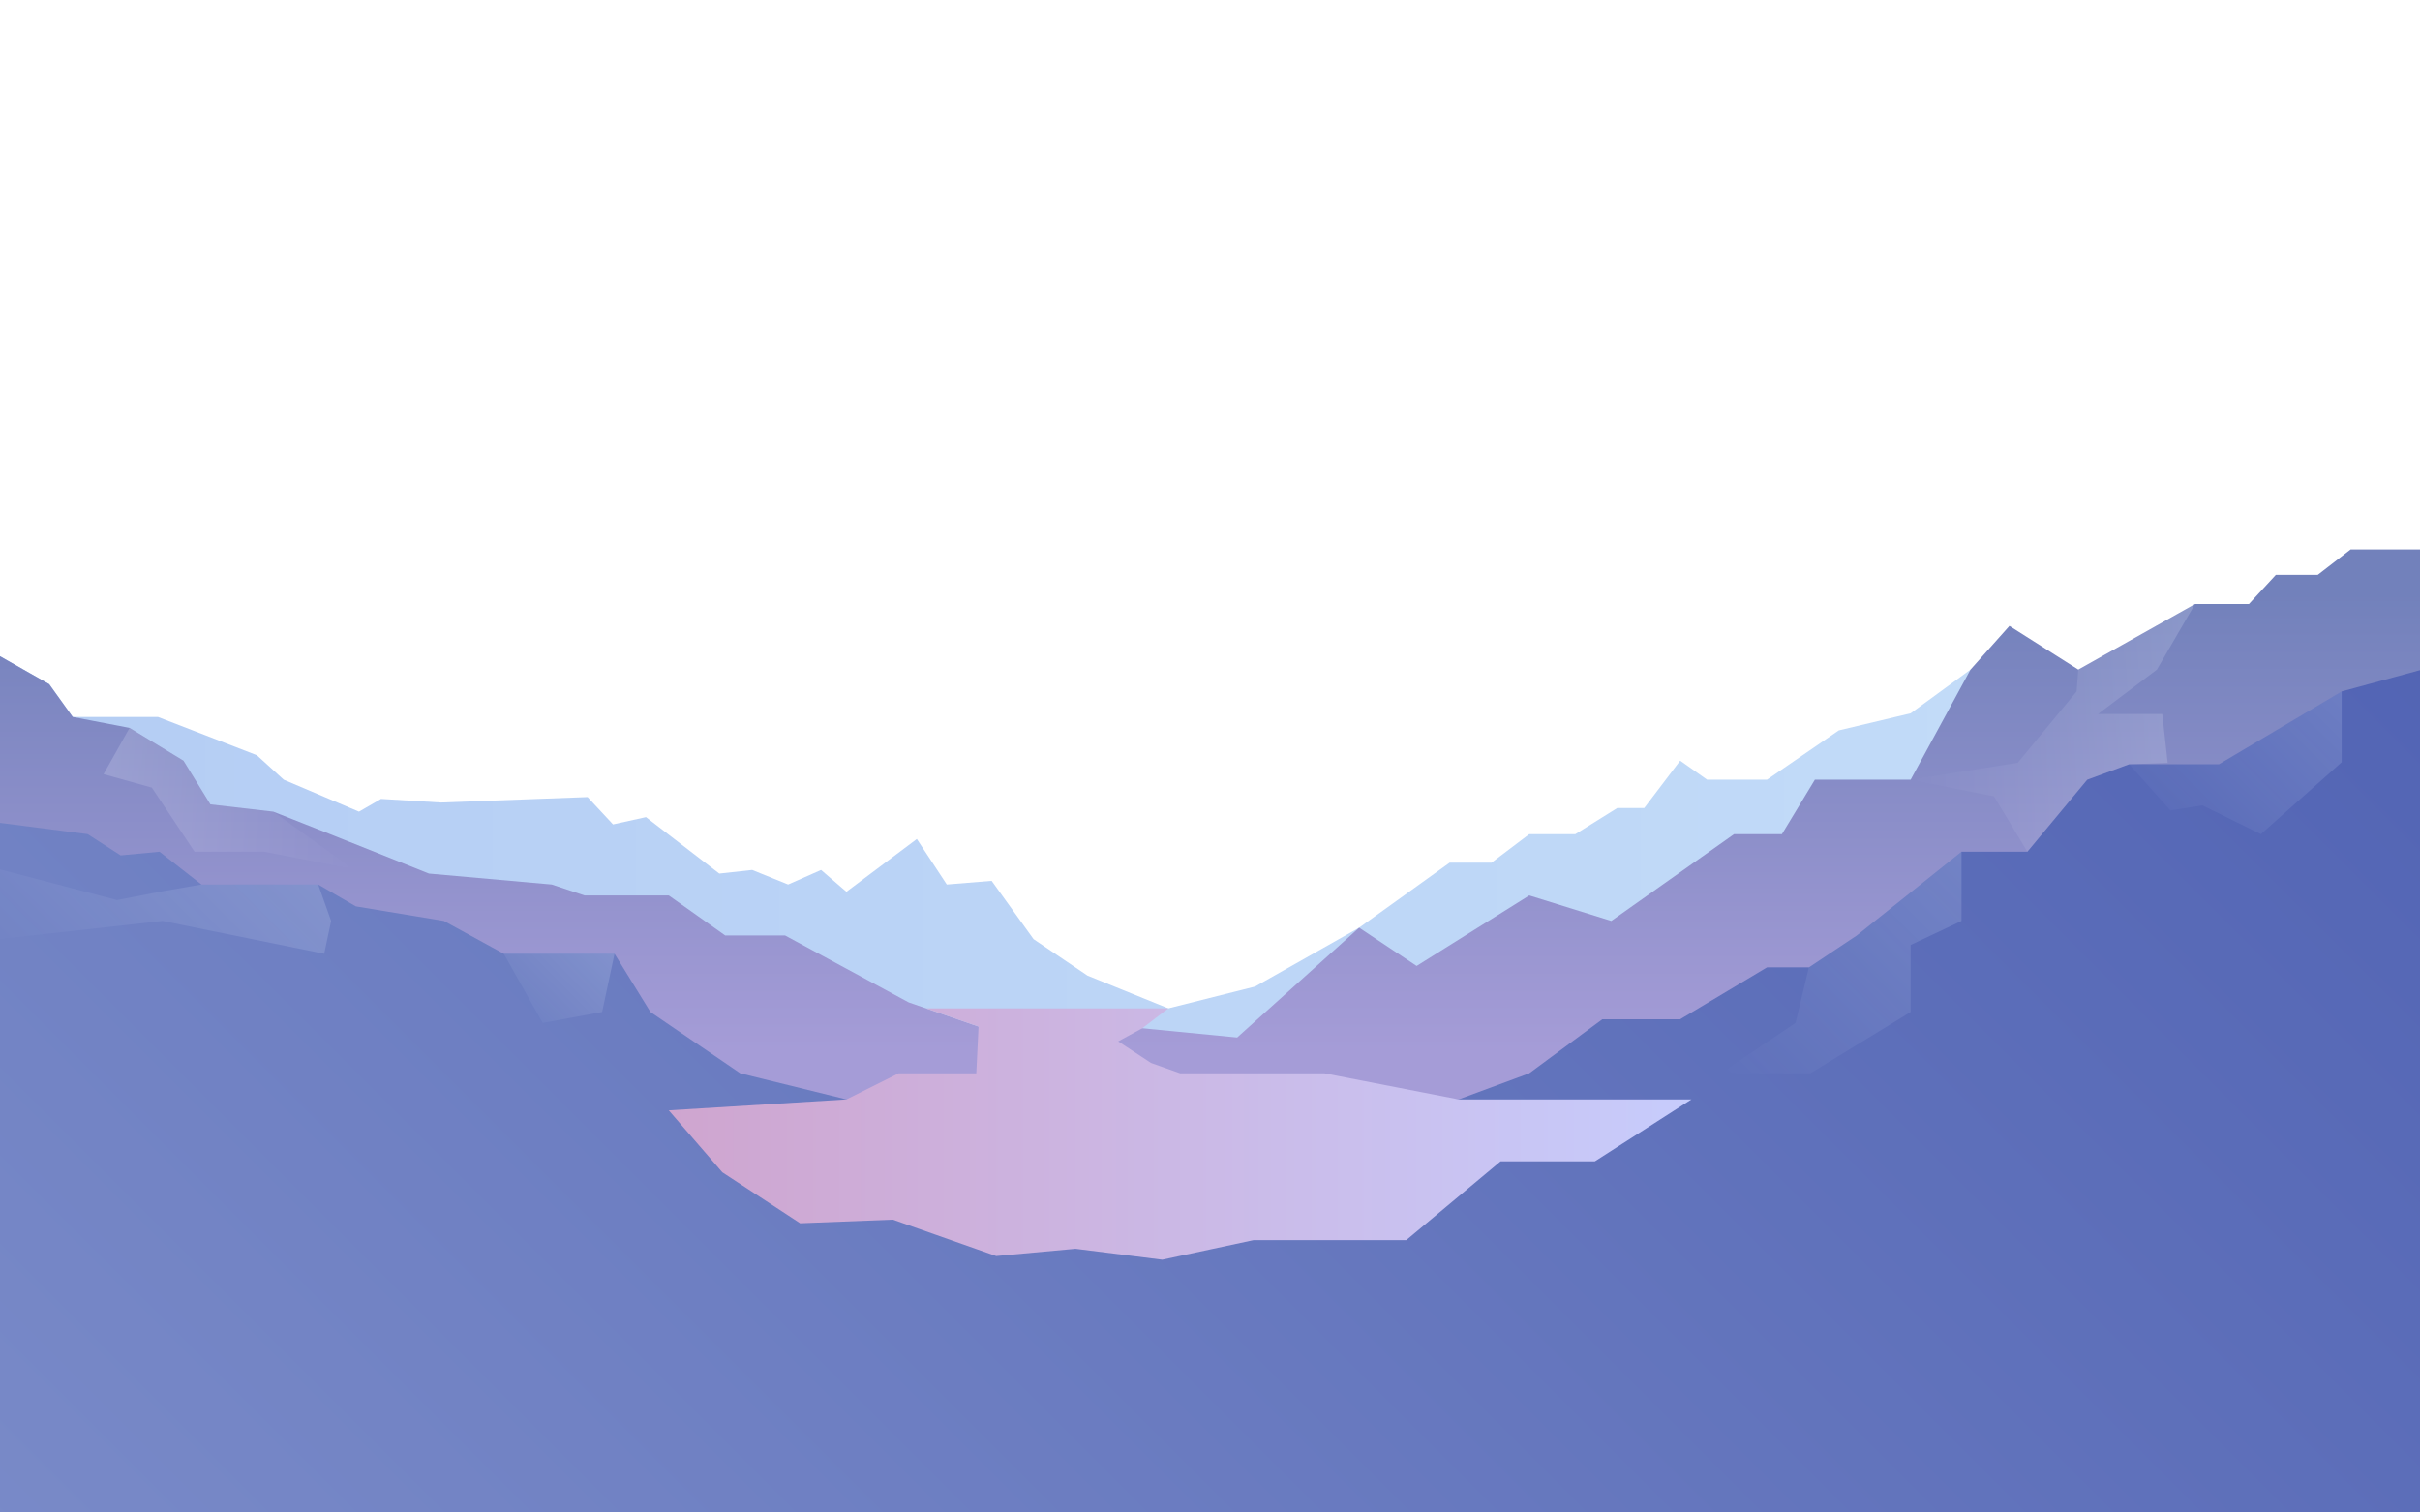
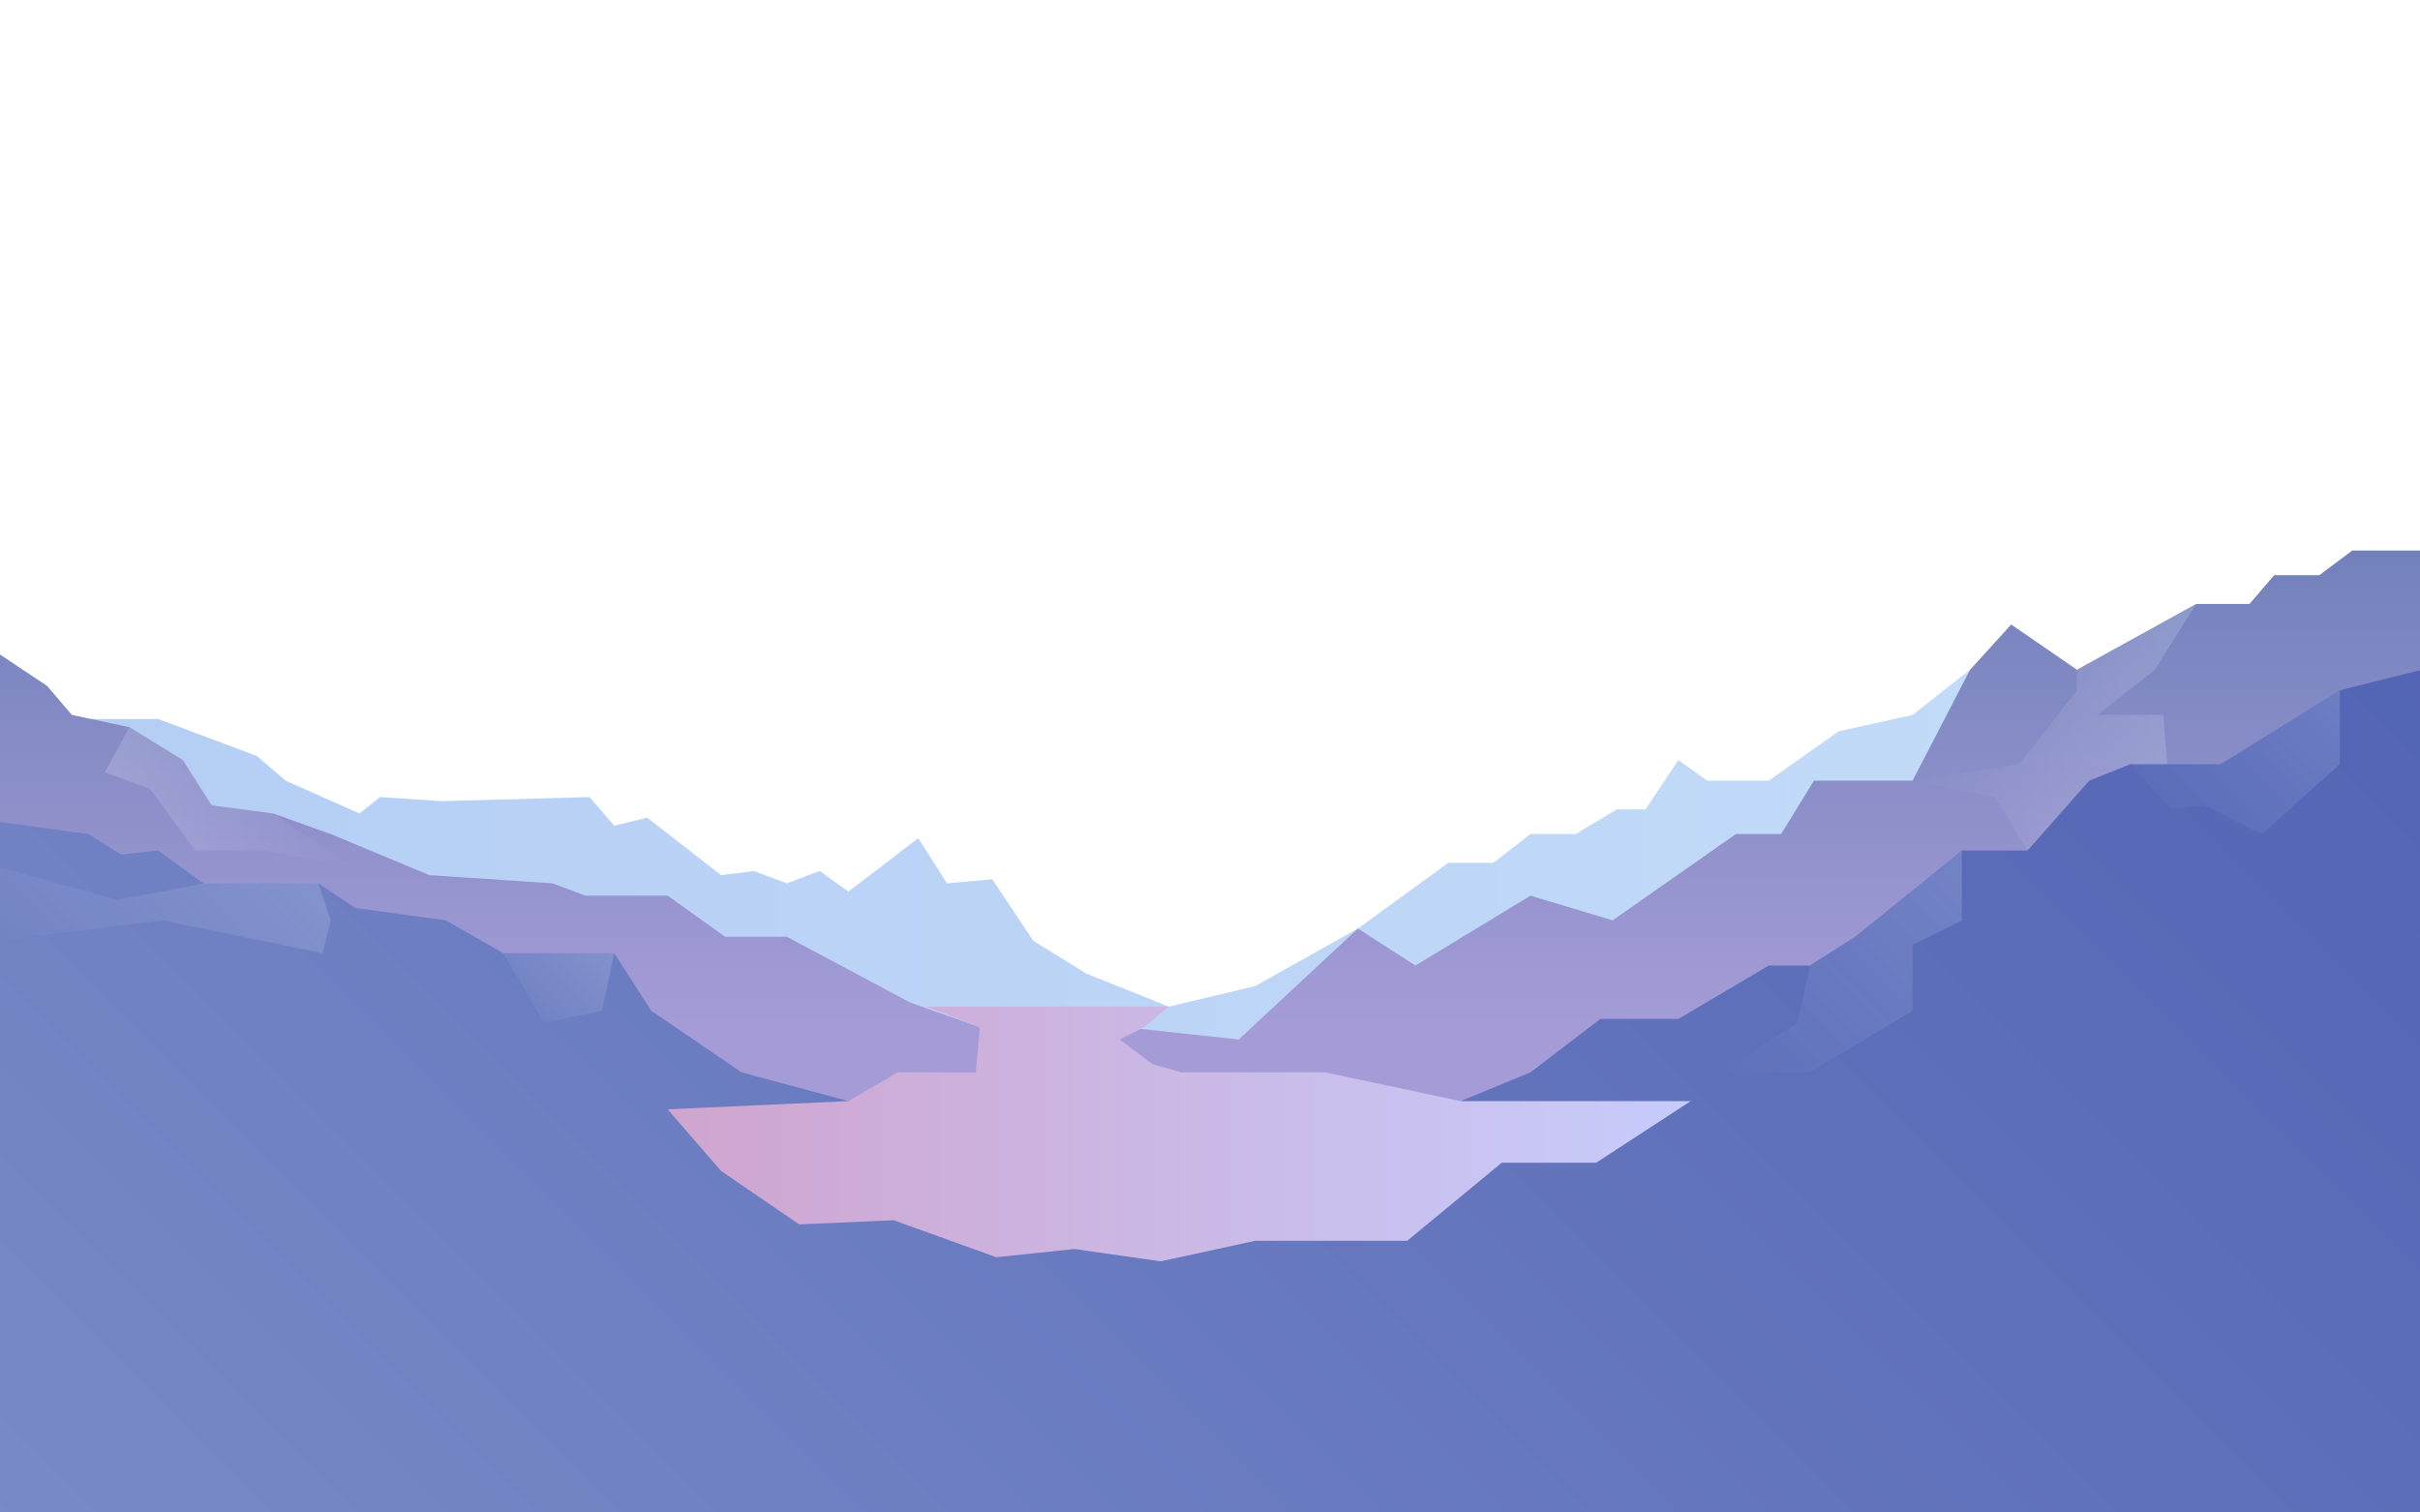
- <svg xmlns="http://www.w3.org/2000/svg" version="1.2" viewBox="58 84 588 368" width="589" height="368">
+ <svg xmlns="http://www.w3.org/2000/svg" width="589" height="368" viewBox="58 84 588 368">
  <defs>
-     <linearGradient id="g1" x2="1" gradientUnits="userSpaceOnUse" gradientTransform="matrix(590.027,0,0,208.924,56.987,243.428)">
+     <linearGradient id="a" x2="1" gradientTransform="matrix(590 0 0 209 57 243)" gradientUnits="userSpaceOnUse">
      <stop offset="0" stop-color="#b4cdf4" />
      <stop offset="1" stop-color="#c5def9" />
    </linearGradient>
-     <linearGradient id="g2" x2="1" gradientUnits="userSpaceOnUse" gradientTransform="matrix(0,-234.635,93.307,0,305.347,452.352)">
-       <stop offset=".481" stop-color="#a59cd7" />
-       <stop offset=".956" stop-color="#7281bb" />
+     <linearGradient id="b" x2="1" gradientTransform="matrix(0 -235 93 0 305 452)" gradientUnits="userSpaceOnUse">
+       <stop offset=".5" stop-color="#a59cd7" />
+       <stop offset="1" stop-color="#7281bb" />
    </linearGradient>
-     <linearGradient id="g3" x2="1" gradientUnits="userSpaceOnUse" gradientTransform="matrix(397.703,-397.703,138.433,138.433,83.933,479.298)">
+     <linearGradient id="c" x2="1" gradientTransform="matrix(398 -398 138 138 84 479)" gradientUnits="userSpaceOnUse">
      <stop offset="0" stop-color="#798ac8" />
      <stop offset="1" stop-color="#5264b4" />
    </linearGradient>
-     <linearGradient id="g4" x2="1" gradientUnits="userSpaceOnUse" gradientTransform="matrix(50.886,-50.886,12.966,12.966,65.614,324.753)">
-       <stop offset="0" stop-color="#ffffff" stop-opacity="0" />
-       <stop offset="1" stop-color="#ffffff" />
+     <linearGradient id="d" x2="1" gradientTransform="matrix(51 -51 13 13 66 325)" gradientUnits="userSpaceOnUse">
+       <stop offset="0" stop-color="#fff" stop-opacity="0" />
+       <stop offset="1" stop-color="#fff" />
    </linearGradient>
-     <linearGradient id="g5" x2="1" gradientUnits="userSpaceOnUse" gradientTransform="matrix(21.901,-21.901,13.686,13.686,175.796,328.656)">
-       <stop offset="0" stop-color="#ffffff" stop-opacity="0" />
-       <stop offset="1" stop-color="#ffffff" />
+     <linearGradient id="e" x2="1" gradientTransform="matrix(22 -22 14 14 176 329)" gradientUnits="userSpaceOnUse">
+       <stop offset="0" stop-color="#fff" stop-opacity="0" />
+       <stop offset="1" stop-color="#fff" />
    </linearGradient>
-     <linearGradient id="g6" x2="1" gradientUnits="userSpaceOnUse" gradientTransform="matrix(56.288,-56.288,51.759,51.759,451.567,320.531)">
-       <stop offset="0" stop-color="#ffffff" stop-opacity="0" />
-       <stop offset="1" stop-color="#ffffff" />
+     <linearGradient id="f" x2="1" gradientTransform="matrix(56 -56 52 52 452 321)" gradientUnits="userSpaceOnUse">
+       <stop offset="0" stop-color="#fff" stop-opacity="0" />
+       <stop offset="1" stop-color="#fff" />
    </linearGradient>
-     <linearGradient id="g7" x2="1" gradientUnits="userSpaceOnUse" gradientTransform="matrix(43.228,-43.228,29.023,29.023,565.452,276.76)">
-       <stop offset="0" stop-color="#ffffff" stop-opacity="0" />
-       <stop offset="1" stop-color="#ffffff" />
+     <linearGradient id="g" x2="1" gradientTransform="matrix(43 -43 29 29 565 277)" gradientUnits="userSpaceOnUse">
+       <stop offset="0" stop-color="#fff" stop-opacity="0" />
+       <stop offset="1" stop-color="#fff" />
    </linearGradient>
-     <linearGradient id="g8" x2="1" gradientUnits="userSpaceOnUse" gradientTransform="matrix(248.908,0,0,61.173,220.272,329.425)">
+     <linearGradient id="h" x2="1" gradientTransform="matrix(249 0 0 61 220 329)" gradientUnits="userSpaceOnUse">
      <stop offset="0" stop-color="#cfa5cf" />
      <stop offset="1" stop-color="#c7ccfc" />
    </linearGradient>
-     <linearGradient id="g9" x2="1" gradientUnits="userSpaceOnUse" gradientTransform="matrix(69.212,0,0,60.286,522.53,231.016)">
-       <stop offset="0" stop-color="#ffffff" stop-opacity="0" />
-       <stop offset="1" stop-color="#ffffff" />
+     <linearGradient id="i" x2="1" gradientTransform="matrix(69 0 0 60 523 231)" gradientUnits="userSpaceOnUse">
+       <stop offset="0" stop-color="#fff" stop-opacity="0" />
+       <stop offset="1" stop-color="#fff" />
    </linearGradient>
-     <linearGradient id="g10" x2="1" gradientUnits="userSpaceOnUse" gradientTransform="matrix(60.597,0,0,34.301,82.709,261.159)">
-       <stop offset="0" stop-color="#ffffff" />
-       <stop offset="1" stop-color="#ffffff" stop-opacity="0" />
+     <linearGradient id="j" x2="1" gradientTransform="matrix(61 0 0 34 83 261)" gradientUnits="userSpaceOnUse">
+       <stop offset="0" stop-color="#fff" />
+       <stop offset="1" stop-color="#fff" stop-opacity="0" />
    </linearGradient>
  </defs>
-   <style>
- 		.s0 { fill: url(#g1) } 
- 		.s1 { fill: url(#g2) } 
- 		.s2 { fill: url(#g3) } 
- 		.s3 { opacity: .4;mix-blend-mode: soft-light;fill: url(#g4) } 
- 		.s4 { opacity: .4;mix-blend-mode: soft-light;fill: url(#g5) } 
- 		.s5 { opacity: .4;mix-blend-mode: soft-light;fill: url(#g6) } 
- 		.s6 { opacity: .4;mix-blend-mode: soft-light;fill: url(#g7) } 
- 		.s7 { fill: url(#g8) } 
- 		.s8 { opacity: .4;mix-blend-mode: soft-light;fill: url(#g9) } 
- 		.s9 { opacity: .4;mix-blend-mode: soft-light;fill: url(#g10) } 
- 	</style>
-   <g id="Folder 3">
-     <path id="&lt;Path&gt;" class="s0" d="m537.1 246.97l-14.57 10.64-17.49 4.16-17.48 12h-14.57l-6.56-4.63-8.74 11.52h-6.56l-10.2 6.36h-11.23l-9.17 6.94h-10.2l-22.03 15.83-25.32 14.32-21.13 5.32-19.67-7.98-13.12-8.87-10.2-14.19-10.92 0.89-7.29-11.08-17.14 12.85-6.17-5.31-8.02 3.54-8.74-3.54-8.01 0.88-17.85-13.74-8.02 1.77-6.19-6.65-35.7 1.33-14.57-0.88-5.37 3.1-18.31-7.78-6.55-5.96-24.05-9.31h-20.76l-5.73-7.98-12.48-7.09v208.92h590.02" />
-     <path id="&lt;Path&gt;" class="s1" d="m358.61 336.52l29.69-26.73 13.99 9.31 27.41-17.16 19.97 6.21 29.88-21.13h11.65l8.02-13.25h23.31l14.57-26.8 9.47-10.63 16.76 10.63 28.41-15.95h13.12l6.55-7.1h10.2l8.02-6.2h17.38v234.63h-590.02v-208.92l12.48 7.09 5.73 7.98 13.84 2.66 13.12 7.98 6.55 10.64 15.3 1.77 13.85 5.47 24.04 9.6 29.87 2.66 8.01 2.66h20.49l13.75 9.75h14.57l30.07 16.28 17.01 5.89 26.51-0.89z" />
-     <path id="&lt;Path&gt;" class="s2" d="m647.01 246.97l-19.57 5.32-29.87 17.73h-21.86l-10.2 3.75-14.57 17.53h-16.03l-25.49 20.39-11.66 7.76h-10.2l-21.13 12.63h-18.94l-17.79 13.15-17.18 6.36h-149.01l-25.84-6.36-21.86-14.92-8.74-14.18h-26.96l-14.57-7.98-21.44-3.55-9.16-5.32h-28.41l-10.2-7.98-9.47 0.89-8.02-5.17-21.85-2.81v168.14h590.02z" />
-     <path id="&lt;Path&gt;" class="s3" d="m56.99 295.46l28.98 7.61 11.07-2.14 9.49-1.65h28.41l3.15 8.87-1.69 7.98-39.34-7.98-40.07 4.43z" />
-     <path id="&lt;Path&gt;" class="s4" d="m180.11 316.13l9.47 16.84 14.47-2.66 3.02-14.18z" />
-     <path id="&lt;Path&gt;" class="s5" d="m534.91 291.3v16.85l-12.38 5.84v16.32l-24.41 14.92h-21.85l18.24-12.26 3.25-13.52 11.66-7.76z" />
-     <path id="&lt;Path&gt;" class="s6" d="m627.44 252.29v17.23l-19.67 17.5-14.22-7-7.82 1.23-10.02-11.23h21.86z" />
-     <path id="&lt;Path&gt;" class="s7" d="m220.27 354.25l43.24-2.66 12.72-6.36h18.89l0.55-11.37-12.8-4.43h58.98l-6.33 4.84-5.86 3.19 7.98 5.25 7.09 2.52h35.1l32.69 6.36h56.66l-23.51 15.07h-22.95l-22.95 19.17h-37.16l-22.22 4.77-21.13-2.66-19.3 1.77-25.14-8.86-22.58 0.88-18.94-12.41z" />
-     <path id="&lt;Path&gt;" class="s8" d="m591.74 231.02l-9.27 15.95-14.33 10.81h15.63l1.31 11.88-9.37 0.36-10.2 3.75-14.57 17.53-8.13-13.48-20.28-4.05 26.06-4.11 14.33-17.37 0.41-5.32z" />
-     <path id="&lt;Path&gt;" class="s9" d="m89.04 261.16l-6.33 11.26 11.75 3.28 10.4 15.6h16.94l21.51 4.16-19.3-13.91-15.3-1.77-6.55-10.64z" />
-   </g>
+   <path d="m537 247-14 11-18 4-17 12h-15l-7-5-8 12h-7l-10 6h-11l-9 7h-11l-22 16-25 14-21 5-20-8-13-8-10-15-11 1-7-11-17 13-7-5-8 3-8-3-8 1-18-14-8 2-6-7-36 1-15-1-5 4-18-8-7-6-24-9H75l-6-8-12-8v209h590" style="fill:url(#a)" />
+   <path d="m359 337 29-27 14 9 28-17 20 6 30-21h11l8-13h24l14-27 10-11 16 11 29-16h13l6-7h11l8-6h17v234H57V243l12 8 6 7 14 3 13 8 7 11 15 2 14 5 24 10 30 2 8 3h20l14 10h15l30 16 17 6 26-1z" style="fill:url(#b)" />
+   <path d="m647 247-20 5-29 18h-22l-10 4-15 17h-16l-26 21-11 7h-10l-22 13h-19l-17 13-17 7H264l-26-7-22-15-9-14h-27l-14-8-22-3-9-6h-28l-11-8-9 1-8-5-22-3v168h590z" style="fill:url(#c)" />
+   <path d="m57 295 29 8 11-2 10-2h28l3 9-2 8-39-8-40 5z" style="opacity:.4;mix-blend-mode:soft-light;fill:url(#d)" />
+   <path d="m180 316 10 17 14-3 3-14z" style="opacity:.4;mix-blend-mode:soft-light;fill:url(#e)" />
+   <path d="M535 291v17l-12 6v16l-25 15h-22l19-12 3-14 11-7z" style="opacity:.4;mix-blend-mode:soft-light;fill:url(#f)" />
+   <path d="M627 252v18l-19 17-14-7-8 1-10-11h22z" style="opacity:.4;mix-blend-mode:soft-light;fill:url(#g)" />
+   <path d="m220 354 44-2 12-7h19l1-11-13-5h59l-6 5-6 3 8 6 7 2h35l33 7h56l-23 15h-23l-23 19h-37l-23 5-21-3-19 2-25-9-23 1-19-13z" style="fill:url(#h)" />
+   <path d="m592 231-10 16-14 11h16l1 12h-9l-10 4-15 17-8-13-20-4 26-4 14-18v-5z" style="opacity:.4;mix-blend-mode:soft-light;fill:url(#i)" />
+   <path d="m89 261-6 11 11 4 11 15h17l21 4-19-13-15-2-7-11z" style="opacity:.4;mix-blend-mode:soft-light;fill:url(#j)" />
</svg>
